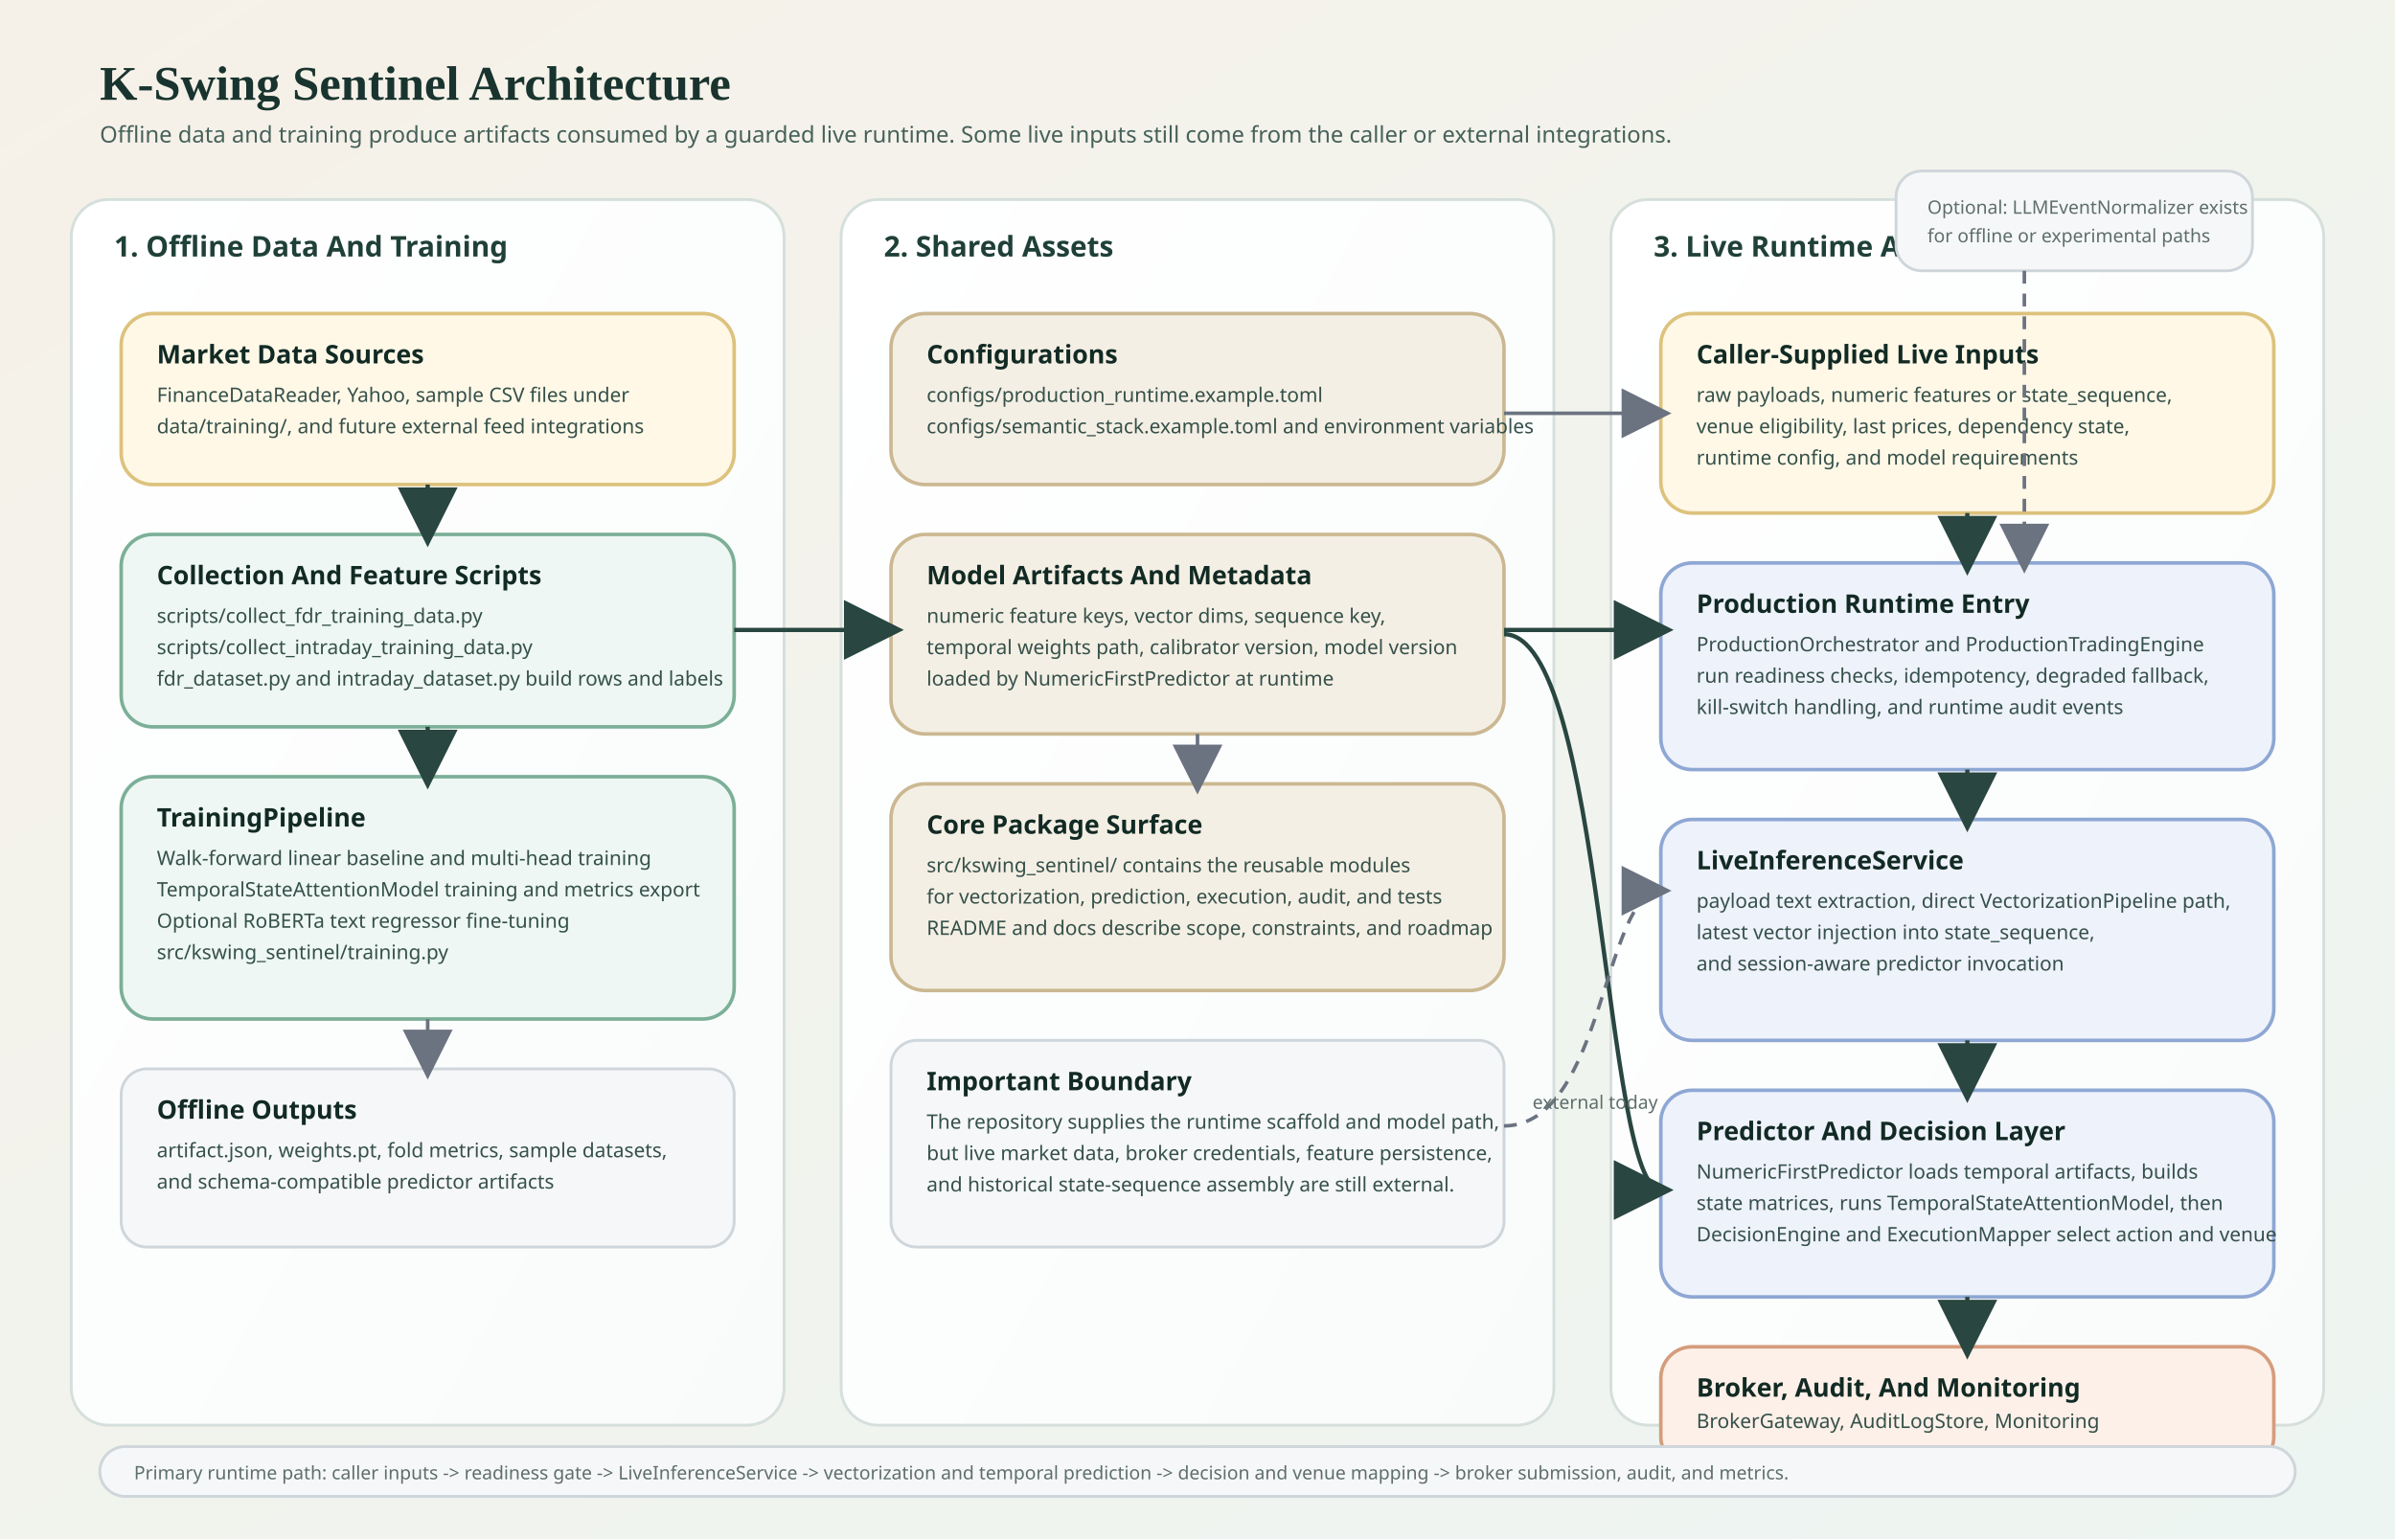
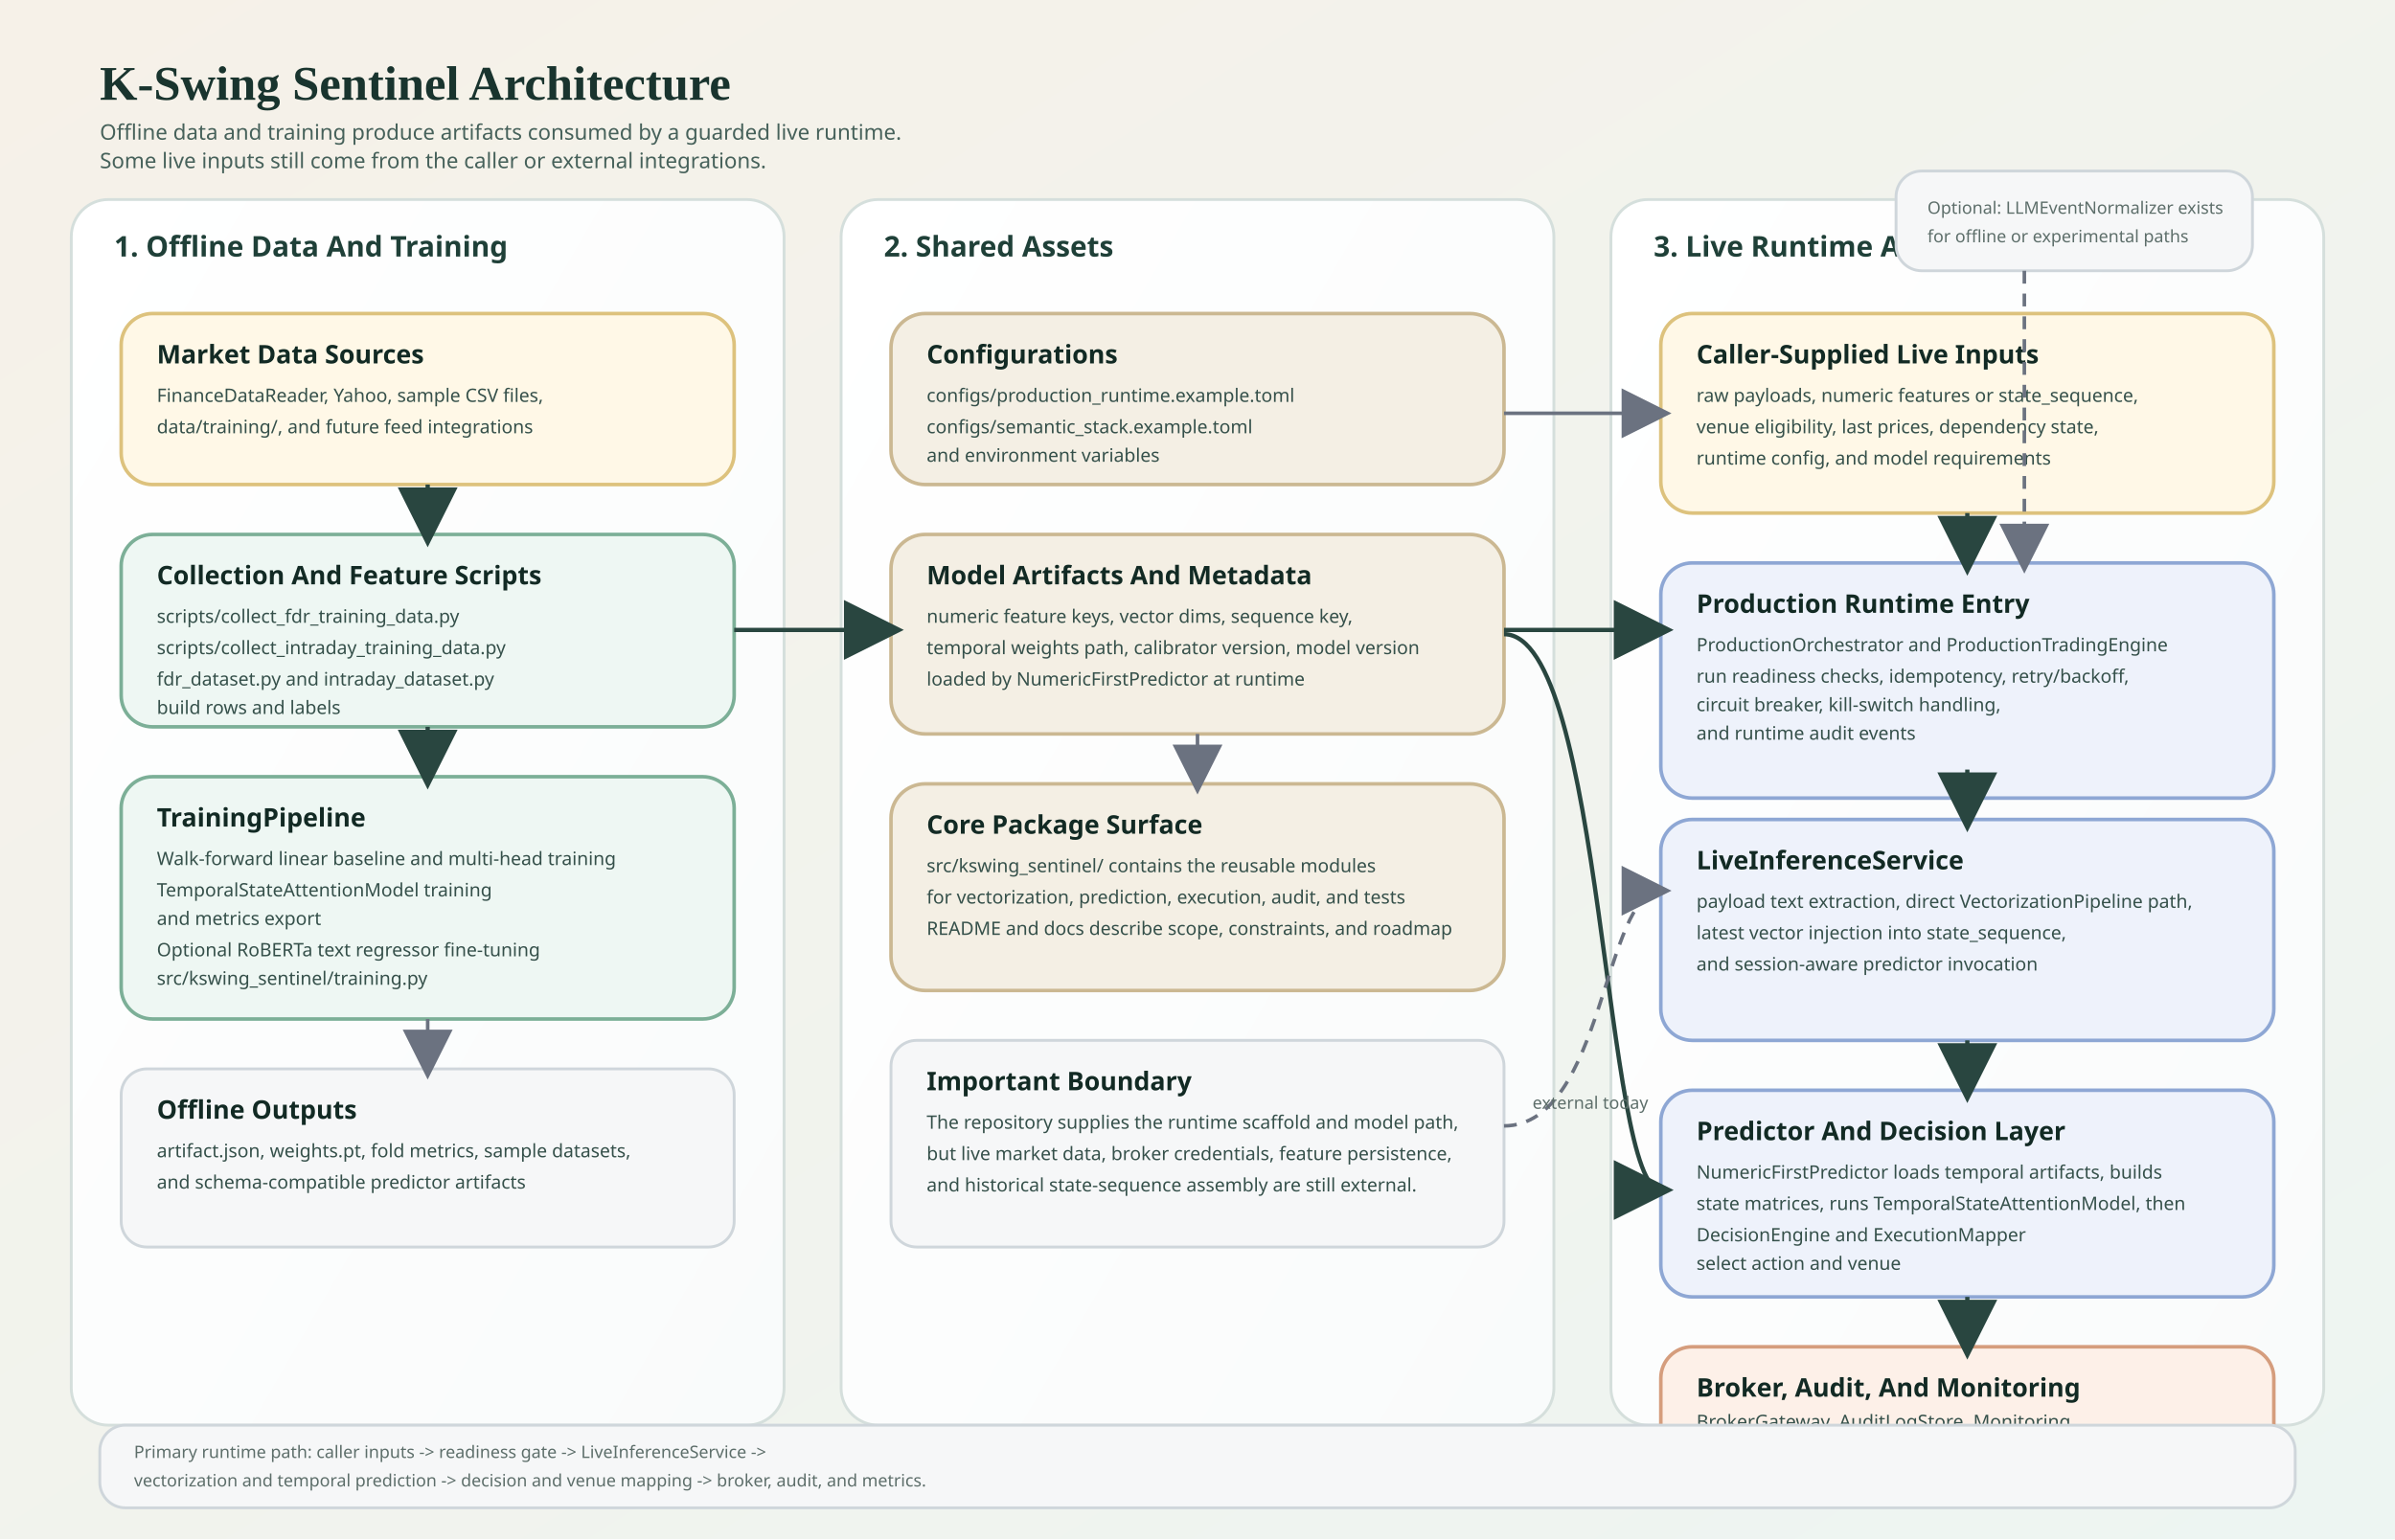
<svg xmlns="http://www.w3.org/2000/svg" width="1680" height="1080" viewBox="0 0 1680 1080" role="img" aria-labelledby="title desc">
  <defs>
    <linearGradient id="bg" x1="0%" y1="0%" x2="100%" y2="100%">
      <stop offset="0%" stop-color="#f6f1e8" />
      <stop offset="100%" stop-color="#edf5f2" />
    </linearGradient>
    <linearGradient id="panel" x1="0%" y1="0%" x2="100%" y2="100%">
      <stop offset="0%" stop-color="#ffffff" />
      <stop offset="100%" stop-color="#f9fbfb" />
    </linearGradient>
    <marker id="arrow" markerWidth="14" markerHeight="14" refX="11" refY="7" orient="auto">
      <path d="M0,0 L14,7 L0,14 z" fill="#294640" />
    </marker>
    <marker id="arrowSoft" markerWidth="14" markerHeight="14" refX="11" refY="7" orient="auto">
      <path d="M0,0 L14,7 L0,14 z" fill="#6b7280" />
    </marker>
    <style>
      .title { font: 700 34px Georgia, "Times New Roman", serif; fill: #19342e; }
-       .subtitle { font: 400 16px "Trebuchet MS", Verdana, sans-serif; fill: #46615a; }
+       .subtitle { font: 400 15px "Trebuchet MS", Verdana, sans-serif; fill: #46615a; }
      .section { font: 700 20px "Trebuchet MS", Verdana, sans-serif; fill: #1f4038; }
      .box-title { font: 700 18px "Trebuchet MS", Verdana, sans-serif; fill: #122a24; }
-       .box-body { font: 400 14px "Trebuchet MS", Verdana, sans-serif; fill: #35504a; }
-       .small { font: 400 13px "Trebuchet MS", Verdana, sans-serif; fill: #5d6e6a; }
+       .box-body { font: 400 13px "Trebuchet MS", Verdana, sans-serif; fill: #35504a; }
+       .small { font: 400 12px "Trebuchet MS", Verdana, sans-serif; fill: #5d6e6a; }
      .panel { fill: url(#panel); stroke: #d5dfdc; stroke-width: 2; rx: 26; }
      .shared { fill: #f4efe4; stroke: #cbb892; stroke-width: 2.5; rx: 24; }
      .source { fill: #fff8e7; stroke: #ddc27d; stroke-width: 2.5; rx: 22; }
      .offline { fill: #eef7f3; stroke: #7caf97; stroke-width: 2.5; rx: 22; }
      .runtime { fill: #eef2fb; stroke: #8ea7d4; stroke-width: 2.5; rx: 22; }
      .guardrail { fill: #fdf0e8; stroke: #d59d7d; stroke-width: 2.5; rx: 22; }
      .note { fill: #f6f7f8; stroke: #cfd6db; stroke-width: 2; rx: 18; }
      .edge { stroke: #294640; stroke-width: 3; fill: none; marker-end: url(#arrow); }
      .edge-soft { stroke: #6b7280; stroke-width: 2.5; fill: none; marker-end: url(#arrowSoft); }
      .edge-dash { stroke: #6b7280; stroke-width: 2.5; fill: none; stroke-dasharray: 9 7; marker-end: url(#arrowSoft); }
    </style>
  </defs>
  <rect x="0" y="0" width="1680" height="1080" fill="url(#bg)" />
  <text x="70" y="70" class="title">K-Swing Sentinel Architecture</text>
-   <text x="70" y="100" class="subtitle">Offline data and training produce artifacts consumed by a guarded live runtime. Some live inputs still come from the caller or external integrations.</text>
+   <text x="70" y="98" class="subtitle">Offline data and training produce artifacts consumed by a guarded live runtime.</text>
+   <text x="70" y="118" class="subtitle">Some live inputs still come from the caller or external integrations.</text>
  <rect x="50" y="140" width="500" height="860" class="panel" />
  <rect x="590" y="140" width="500" height="860" class="panel" />
  <rect x="1130" y="140" width="500" height="860" class="panel" />
  <text x="80" y="180" class="section">1. Offline Data And Training</text>
  <text x="620" y="180" class="section">2. Shared Assets</text>
  <text x="1160" y="180" class="section">3. Live Runtime And Execution</text>
  <rect x="85" y="220" width="430" height="120" class="source" />
  <text x="110" y="255" class="box-title">Market Data Sources</text>
-   <text x="110" y="282" class="box-body">FinanceDataReader, Yahoo, sample CSV files under</text>
-   <text x="110" y="304" class="box-body">data/training/, and future external feed integrations</text>
+   <text x="110" y="282" class="box-body">FinanceDataReader, Yahoo, sample CSV files,</text>
+   <text x="110" y="304" class="box-body">data/training/, and future feed integrations</text>
  <rect x="85" y="375" width="430" height="135" class="offline" />
  <text x="110" y="410" class="box-title">Collection And Feature Scripts</text>
  <text x="110" y="437" class="box-body">scripts/collect_fdr_training_data.py</text>
  <text x="110" y="459" class="box-body">scripts/collect_intraday_training_data.py</text>
-   <text x="110" y="481" class="box-body">fdr_dataset.py and intraday_dataset.py build rows and labels</text>
+   <text x="110" y="481" class="box-body">fdr_dataset.py and intraday_dataset.py</text>
+   <text x="110" y="501" class="box-body">build rows and labels</text>
  <rect x="85" y="545" width="430" height="170" class="offline" />
  <text x="110" y="580" class="box-title">TrainingPipeline</text>
  <text x="110" y="607" class="box-body">Walk-forward linear baseline and multi-head training</text>
-   <text x="110" y="629" class="box-body">TemporalStateAttentionModel training and metrics export</text>
-   <text x="110" y="651" class="box-body">Optional RoBERTa text regressor fine-tuning</text>
-   <text x="110" y="673" class="box-body">src/kswing_sentinel/training.py</text>
+   <text x="110" y="629" class="box-body">TemporalStateAttentionModel training</text>
+   <text x="110" y="649" class="box-body">and metrics export</text>
+   <text x="110" y="671" class="box-body">Optional RoBERTa text regressor fine-tuning</text>
+   <text x="110" y="691" class="box-body">src/kswing_sentinel/training.py</text>
  <rect x="85" y="750" width="430" height="125" class="note" />
  <text x="110" y="785" class="box-title">Offline Outputs</text>
  <text x="110" y="812" class="box-body">artifact.json, weights.pt, fold metrics, sample datasets,</text>
  <text x="110" y="834" class="box-body">and schema-compatible predictor artifacts</text>
  <rect x="625" y="220" width="430" height="120" class="shared" />
  <text x="650" y="255" class="box-title">Configurations</text>
  <text x="650" y="282" class="box-body">configs/production_runtime.example.toml</text>
-   <text x="650" y="304" class="box-body">configs/semantic_stack.example.toml and environment variables</text>
+   <text x="650" y="304" class="box-body">configs/semantic_stack.example.toml</text>
+   <text x="650" y="324" class="box-body">and environment variables</text>
  <rect x="625" y="375" width="430" height="140" class="shared" />
  <text x="650" y="410" class="box-title">Model Artifacts And Metadata</text>
  <text x="650" y="437" class="box-body">numeric feature keys, vector dims, sequence key,</text>
  <text x="650" y="459" class="box-body">temporal weights path, calibrator version, model version</text>
  <text x="650" y="481" class="box-body">loaded by NumericFirstPredictor at runtime</text>
  <rect x="625" y="550" width="430" height="145" class="shared" />
  <text x="650" y="585" class="box-title">Core Package Surface</text>
  <text x="650" y="612" class="box-body">src/kswing_sentinel/ contains the reusable modules</text>
  <text x="650" y="634" class="box-body">for vectorization, prediction, execution, audit, and tests</text>
  <text x="650" y="656" class="box-body">README and docs describe scope, constraints, and roadmap</text>
  <rect x="625" y="730" width="430" height="145" class="note" />
  <text x="650" y="765" class="box-title">Important Boundary</text>
  <text x="650" y="792" class="box-body">The repository supplies the runtime scaffold and model path,</text>
  <text x="650" y="814" class="box-body">but live market data, broker credentials, feature persistence,</text>
  <text x="650" y="836" class="box-body">and historical state-sequence assembly are still external.</text>
  <rect x="1165" y="220" width="430" height="140" class="source" />
  <text x="1190" y="255" class="box-title">Caller-Supplied Live Inputs</text>
  <text x="1190" y="282" class="box-body">raw payloads, numeric features or state_sequence,</text>
  <text x="1190" y="304" class="box-body">venue eligibility, last prices, dependency state,</text>
  <text x="1190" y="326" class="box-body">runtime config, and model requirements</text>
-   <rect x="1165" y="395" width="430" height="145" class="runtime" />
+   <rect x="1165" y="395" width="430" height="165" class="runtime" />
  <text x="1190" y="430" class="box-title">Production Runtime Entry</text>
  <text x="1190" y="457" class="box-body">ProductionOrchestrator and ProductionTradingEngine</text>
-   <text x="1190" y="479" class="box-body">run readiness checks, idempotency, degraded fallback,</text>
-   <text x="1190" y="501" class="box-body">kill-switch handling, and runtime audit events</text>
+   <text x="1190" y="479" class="box-body">run readiness checks, idempotency, retry/backoff,</text>
+   <text x="1190" y="499" class="box-body">circuit breaker, kill-switch handling,</text>
+   <text x="1190" y="519" class="box-body">and runtime audit events</text>
  <rect x="1165" y="575" width="430" height="155" class="runtime" />
  <text x="1190" y="610" class="box-title">LiveInferenceService</text>
  <text x="1190" y="637" class="box-body">payload text extraction, direct VectorizationPipeline path,</text>
  <text x="1190" y="659" class="box-body">latest vector injection into state_sequence,</text>
  <text x="1190" y="681" class="box-body">and session-aware predictor invocation</text>
  <rect x="1165" y="765" width="430" height="145" class="runtime" />
  <text x="1190" y="800" class="box-title">Predictor And Decision Layer</text>
  <text x="1190" y="827" class="box-body">NumericFirstPredictor loads temporal artifacts, builds</text>
  <text x="1190" y="849" class="box-body">state matrices, runs TemporalStateAttentionModel, then</text>
-   <text x="1190" y="871" class="box-body">DecisionEngine and ExecutionMapper select action and venue</text>
+   <text x="1190" y="871" class="box-body">DecisionEngine and ExecutionMapper</text>
+   <text x="1190" y="891" class="box-body">select action and venue</text>
  <rect x="1165" y="945" width="430" height="85" class="guardrail" />
  <text x="1190" y="980" class="box-title">Broker, Audit, And Monitoring</text>
  <text x="1190" y="1002" class="box-body">BrokerGateway, AuditLogStore, Monitoring</text>
  <rect x="1330" y="120" width="250" height="70" class="note" />
  <text x="1352" y="150" class="small">Optional: LLMEventNormalizer exists</text>
  <text x="1352" y="170" class="small">for offline or experimental paths</text>
  <path d="M300 340 L300 375" class="edge" />
  <path d="M300 510 L300 545" class="edge" />
  <path d="M300 715 L300 750" class="edge-soft" />
  <path d="M515 442 C560 442, 575 442, 625 442" class="edge" />
  <path d="M1055 442 C1100 442, 1115 442, 1165 442" class="edge" />
  <path d="M1055 290 C1110 290, 1110 290, 1165 290" class="edge-soft" />
  <path d="M840 515 L840 550" class="edge-soft" />
  <path d="M1380 360 L1380 395" class="edge" />
  <path d="M1380 540 L1380 575" class="edge" />
  <path d="M1380 730 L1380 765" class="edge" />
  <path d="M1380 910 L1380 945" class="edge" />
  <path d="M1055 445 C1125 445, 1125 835, 1165 835" class="edge" />
  <path d="M1055 790 C1125 790, 1125 625, 1165 625" class="edge-dash" />
  <text x="1075" y="778" class="small">external today</text>
  <path d="M1420 190 L1420 395" class="edge-dash" />
-   <rect x="70" y="1015" width="1540" height="35" class="note" />
-   <text x="94" y="1038" class="small">Primary runtime path: caller inputs -&gt; readiness gate -&gt; LiveInferenceService -&gt; vectorization and temporal prediction -&gt; decision and venue mapping -&gt; broker submission, audit, and metrics.</text>
+   <rect x="70" y="1000" width="1540" height="58" class="note" />
+   <text x="94" y="1023" class="small">Primary runtime path: caller inputs -&gt; readiness gate -&gt; LiveInferenceService -&gt;</text>
+   <text x="94" y="1043" class="small">vectorization and temporal prediction -&gt; decision and venue mapping -&gt; broker, audit, and metrics.</text>
</svg>
